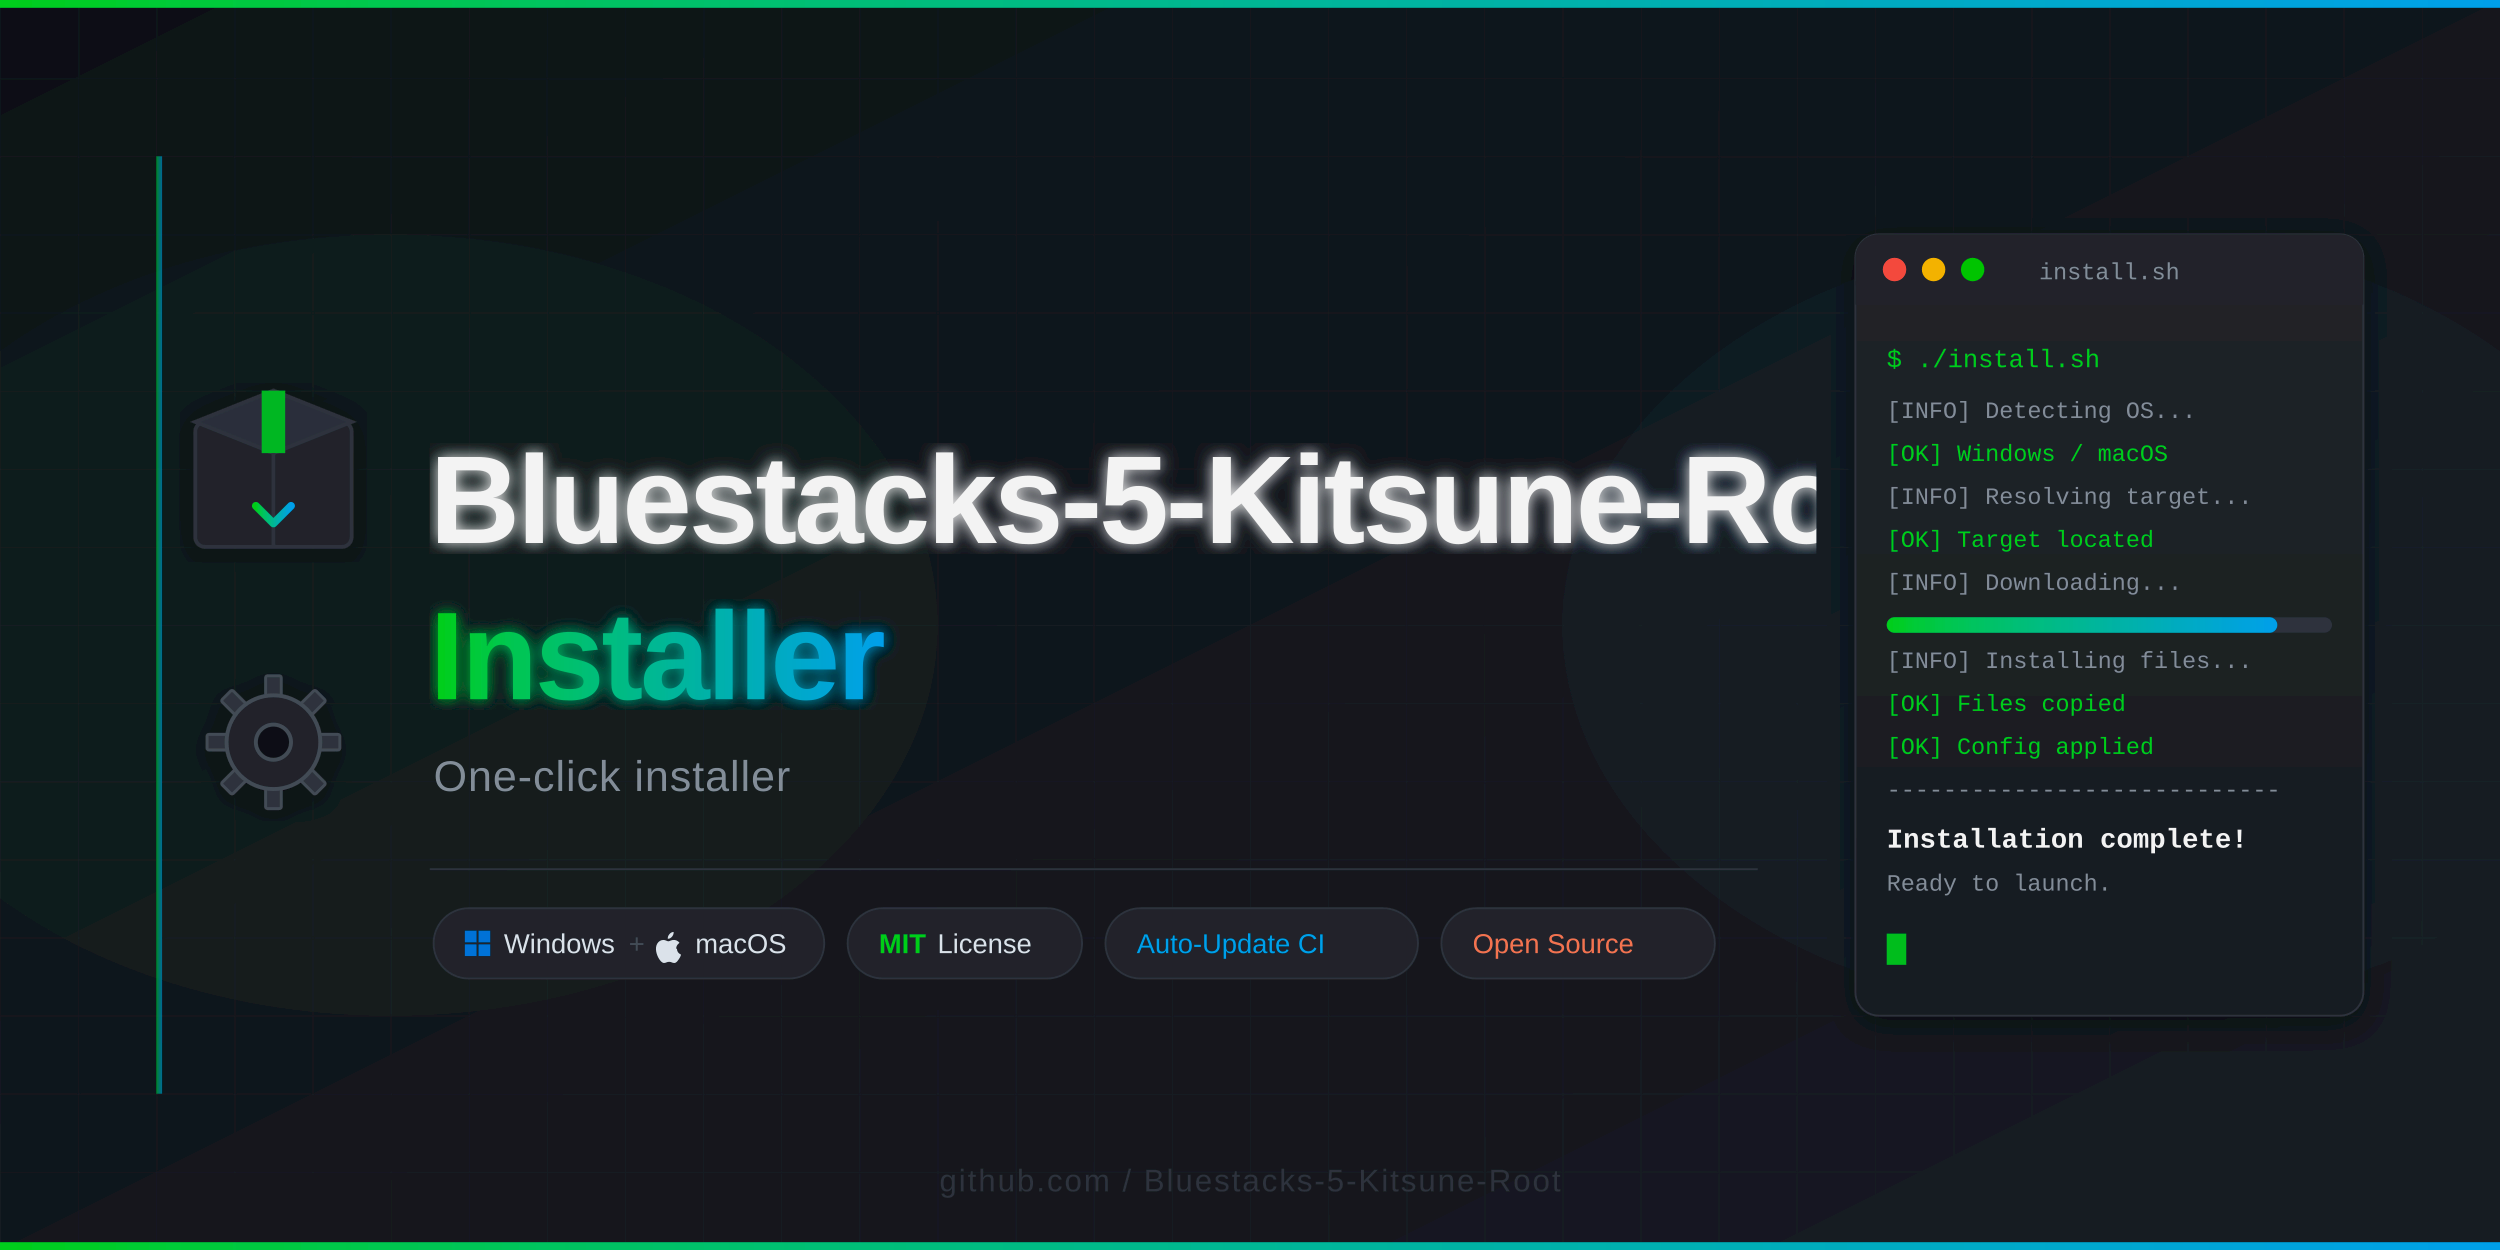
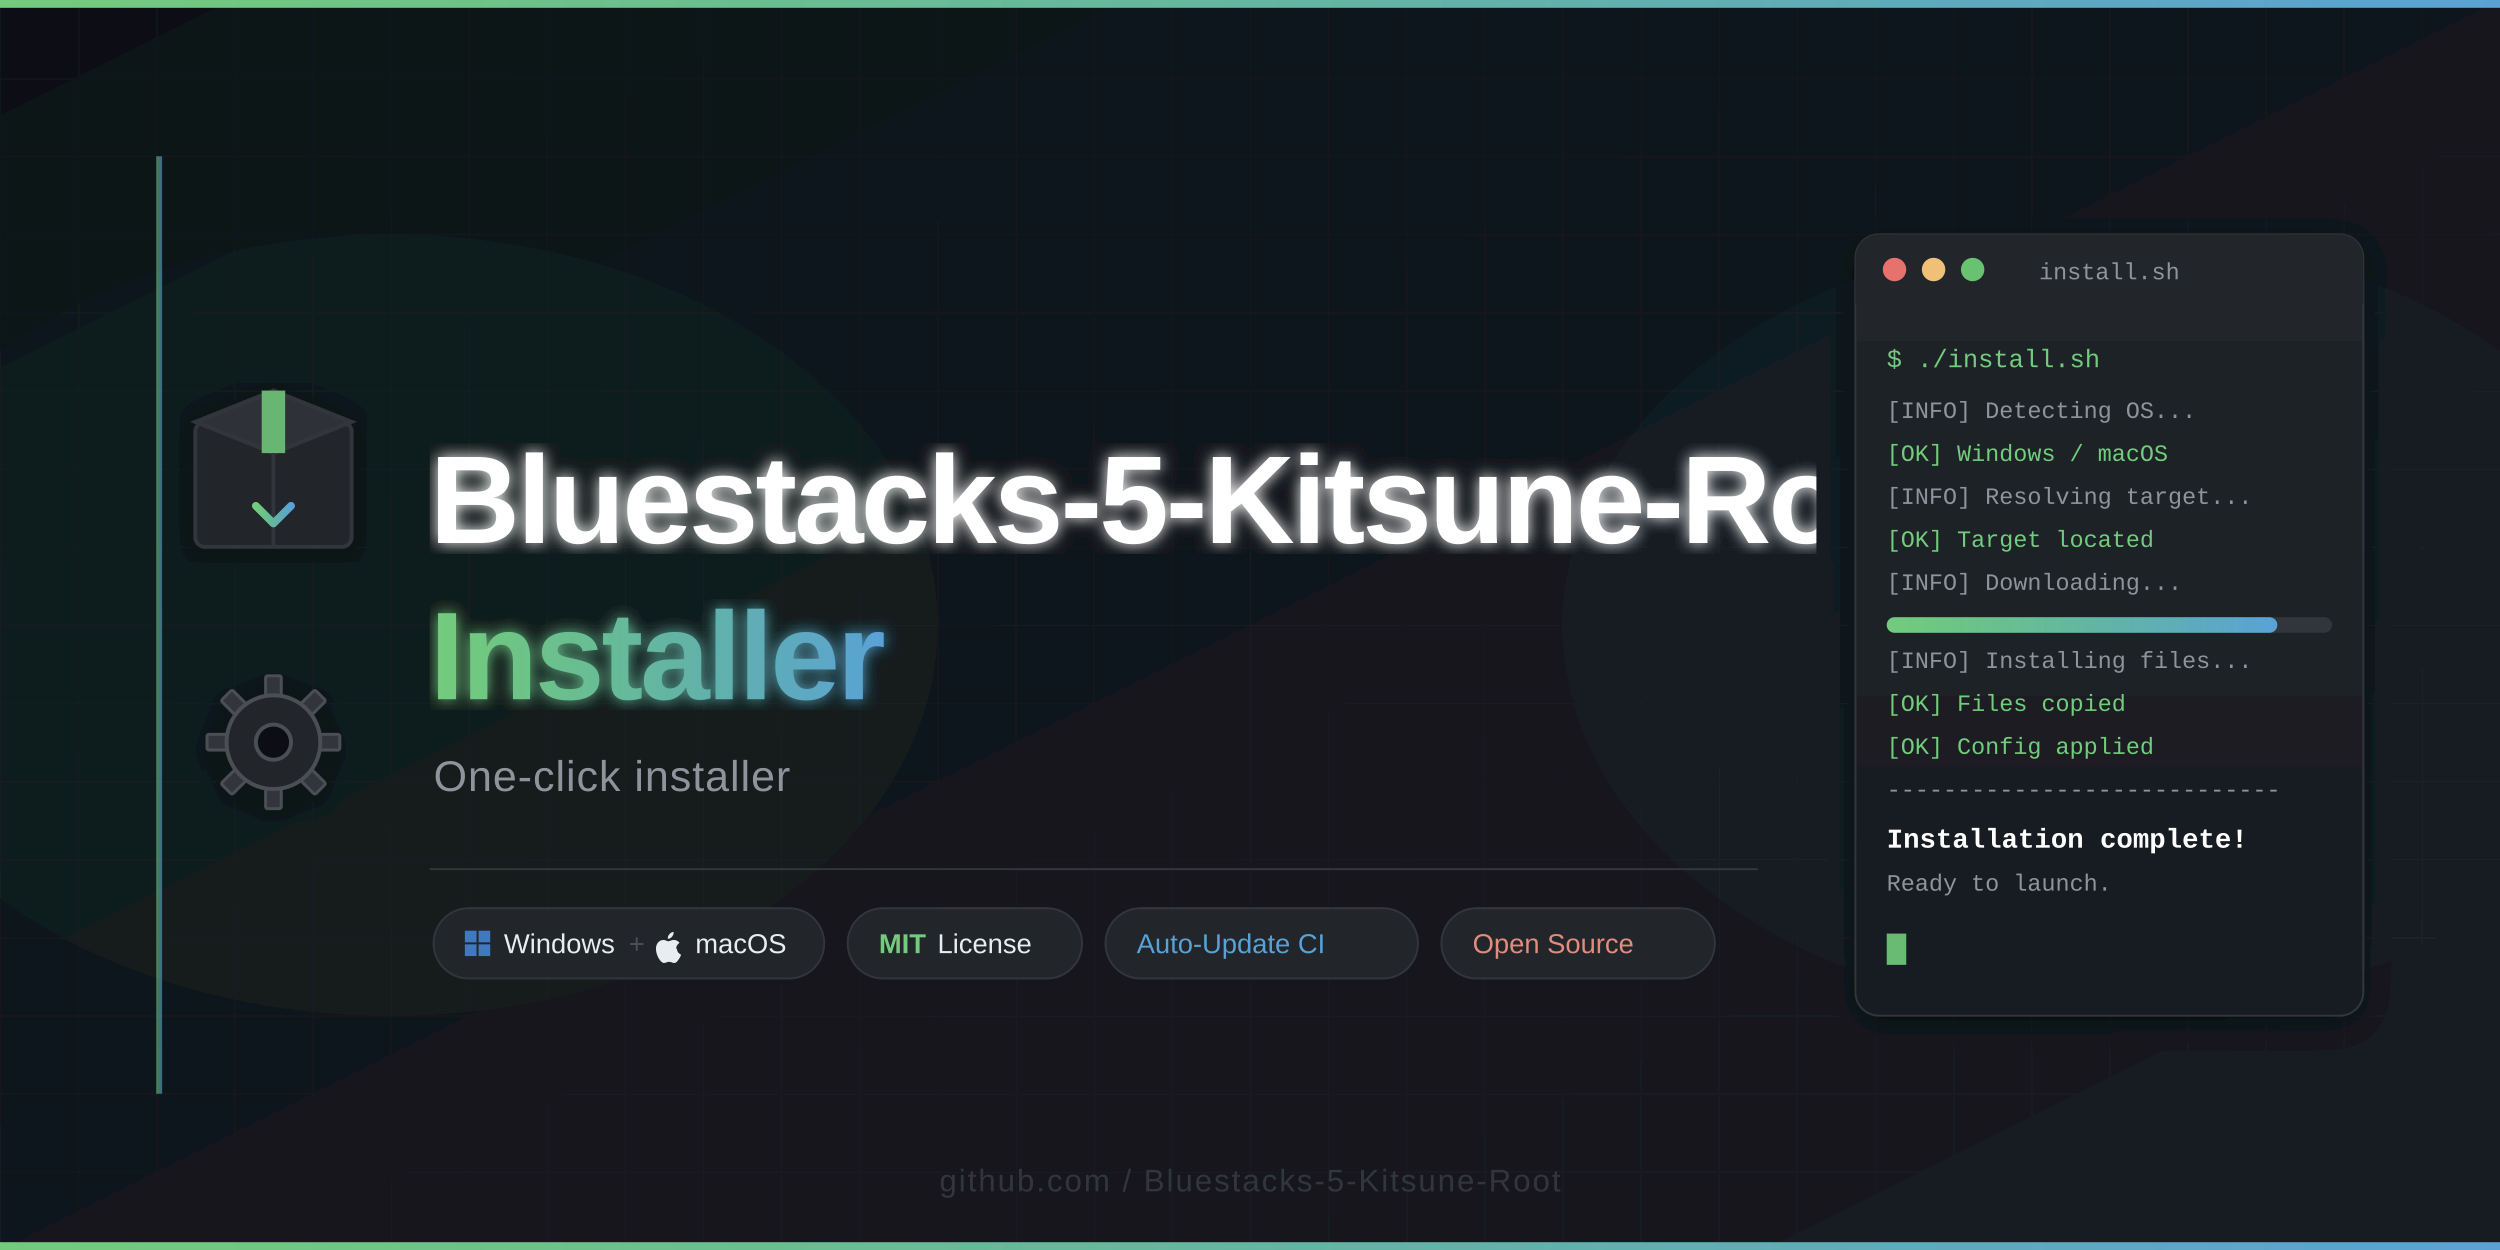
<svg xmlns="http://www.w3.org/2000/svg" viewBox="0 0 1280 640" width="1280" height="640">
  <defs>
    <linearGradient id="bgGrad" x1="0%" y1="0%" x2="100%" y2="100%">
      <stop offset="0%" style="stop-color:#0d1117;stop-opacity:1" />
      <stop offset="100%" style="stop-color:#161b22;stop-opacity:1" />
    </linearGradient>
    <linearGradient id="accentGrad" x1="0%" y1="0%" x2="100%" y2="0%">
      <stop offset="0%" style="stop-color:#39d353;stop-opacity:1" />
      <stop offset="100%" style="stop-color:#0ea5e9;stop-opacity:1" />
    </linearGradient>
    <linearGradient id="cardGrad" x1="0%" y1="0%" x2="0%" y2="100%">
      <stop offset="0%" style="stop-color:#21262d;stop-opacity:1" />
      <stop offset="100%" style="stop-color:#161b22;stop-opacity:1" />
    </linearGradient>
    <filter id="glow">
      <feGaussianBlur stdDeviation="4" result="coloredBlur" />
      <feMerge>
        <feMergeNode in="coloredBlur" />
        <feMergeNode in="SourceGraphic" />
      </feMerge>
    </filter>
    <filter id="shadow">
      <feDropShadow dx="0" dy="4" stdDeviation="8" flood-color="#000000" flood-opacity="0.5" />
    </filter>
    <filter id="tone" x="0%" y="0%" width="100%" height="100%">
-       <feColorMatrix type="saturate" values="1.20" />
-       <feColorMatrix type="matrix" values="   0.90 0 0 0 0   0 0.90 0 0 0   0 0 0.90 0 0   0 0 0 1 0" />
+       <feColorMatrix type="saturate" values="0.70" />
+       <feColorMatrix type="matrix" values="   1.00 0 0 0 0   0 1.00 0 0 0   0 0 1.00 0 0   0 0 0 1 0" />
    </filter>
    <clipPath id="titleClip">
      <rect x="220" y="200" width="710" height="100" />
    </clipPath>
    <clipPath id="installerClip">
      <rect x="220" y="295" width="710" height="100" />
    </clipPath>
    <clipPath id="subtitleClip">
      <rect x="220" y="380" width="710" height="55" />
    </clipPath>
  </defs>
  <g filter="url(#tone)">
    <rect width="1280" height="640" fill="url(#bgGrad)" />
    <pattern id="grid" width="40" height="40" patternUnits="userSpaceOnUse">
      <path d="M 40 0 L 0 0 0 40" fill="none" stroke="#21262d" stroke-width="0.5" />
    </pattern>
    <rect width="1280" height="640" fill="url(#grid)" opacity="0.4" />
    <ellipse cx="200" cy="320" rx="280" ry="200" fill="#39d353" opacity="0.04" />
    <ellipse cx="1080" cy="320" rx="280" ry="200" fill="#0ea5e9" opacity="0.04" />
    <rect x="0" y="0" width="1280" height="4" fill="url(#accentGrad)" />
    <rect x="0" y="636" width="1280" height="4" fill="url(#accentGrad)" />
    <rect x="80" y="80" width="3" height="480" fill="url(#accentGrad)" opacity="0.6" />
    <g transform="translate(100, 200)" filter="url(#shadow)">
      <rect x="0" y="16" width="80" height="64" fill="#21262d" stroke="#30363d" stroke-width="2" rx="5" />
      <polygon points="0,16 40,0 80,16 40,32" fill="#2d333b" stroke="#30363d" stroke-width="2" />
      <rect x="34" y="0" width="12" height="32" fill="#39d353" opacity="0.85" />
      <line x1="40" y1="32" x2="40" y2="80" stroke="#30363d" stroke-width="2" />
      <g transform="translate(40, 56)">
        <line x1="0" y1="-12" x2="0" y2="12" stroke="url(#accentGrad)" stroke-width="4" stroke-linecap="round" />
        <polyline points="-9,3 0,12 9,3" fill="none" stroke="url(#accentGrad)" stroke-width="4" stroke-linecap="round" stroke-linejoin="round" />
      </g>
    </g>
    <g transform="translate(140, 380)" filter="url(#shadow)">
      <g fill="#30363d" stroke="#484f58" stroke-width="1.5">
        <rect x="-4" y="-34" width="8" height="14" rx="1" />
        <rect x="-4" y="-34" width="8" height="14" rx="1" transform="rotate(45)" />
        <rect x="-4" y="-34" width="8" height="14" rx="1" transform="rotate(90)" />
        <rect x="-4" y="-34" width="8" height="14" rx="1" transform="rotate(135)" />
        <rect x="-4" y="-34" width="8" height="14" rx="1" transform="rotate(180)" />
        <rect x="-4" y="-34" width="8" height="14" rx="1" transform="rotate(225)" />
        <rect x="-4" y="-34" width="8" height="14" rx="1" transform="rotate(270)" />
        <rect x="-4" y="-34" width="8" height="14" rx="1" transform="rotate(315)" />
      </g>
      <circle cx="0" cy="0" r="24" fill="#21262d" stroke="#484f58" stroke-width="2" />
      <circle cx="0" cy="0" r="9" fill="#0d1117" stroke="#484f58" stroke-width="2" />
    </g>
    <g clip-path="url(#titleClip)">
      <text id="projectName" x="220" y="278" font-family="'Segoe UI', 'Helvetica Neue', Arial, sans-serif" font-size="64" font-weight="700" letter-spacing="-1.5" fill="#ffffff" filter="url(#glow)" textLength="710" lengthAdjust="spacingAndGlyphs">Bluestacks-5-Kitsune-Root</text>
    </g>
    <g clip-path="url(#installerClip)">
      <text x="220" y="358" font-family="'Segoe UI', 'Helvetica Neue', Arial, sans-serif" font-size="64" font-weight="700" letter-spacing="-1.5" fill="url(#accentGrad)" filter="url(#glow)">Installer</text>
    </g>
    <g clip-path="url(#subtitleClip)">
      <text x="222" y="405" font-family="'Segoe UI', 'Helvetica Neue', Arial, sans-serif" font-size="22" font-weight="400" fill="#8b949e" letter-spacing="0.5">One-click installer</text>
    </g>
    <line x1="220" y1="445" x2="900" y2="445" stroke="#30363d" stroke-width="1" />
    <g transform="translate(222, 465)">
      <rect x="0" y="0" width="200" height="36" fill="#21262d" rx="18" stroke="#30363d" stroke-width="1" />
      <g transform="translate(16, 11.5)">
        <rect x="0" y="0" width="6" height="6" fill="#0078d4" />
        <rect x="7" y="0" width="6" height="6" fill="#0078d4" />
        <rect x="0" y="7" width="6" height="6" fill="#0078d4" />
        <rect x="7" y="7" width="6" height="6" fill="#0078d4" />
      </g>
      <text x="36" y="23" font-family="'Segoe UI', Arial, sans-serif" font-size="14" fill="#e6edf3" font-weight="500">Windows</text>
      <text x="104" y="23" text-anchor="middle" font-family="'Segoe UI', Arial, sans-serif" font-size="14" fill="#484f58" font-weight="400">+</text>
      <g transform="translate(112.6, 9.55)" fill="#e6edf3">
        <path d="M11.6 11.2c0-2 1.6-2.9 1.7-3-0.9-1.3-2.3-1.5-2.8-1.5-1.2-0.1-2.3 0.7-2.9 0.7-0.6 0-1.5-0.7-2.5-0.7-1.3 0-2.5 0.7-3.2 1.9-1.4 2.4-0.3 5.9 1 7.9 0.7 1 1.5 2 2.5 2 1 0 1.4-0.6 2.6-0.6 1.2 0 1.5 0.6 2.6 0.6 1.1 0 1.7-1 2.4-2 0.8-1.1 1.1-2.2 1.1-2.3-0.1 0-2.1-0.8-2.1-3z" />
        <path d="M9.5 5c0.5-0.6 0.9-1.5 0.8-2.4-0.8 0-1.7 0.5-2.2 1.2-0.5 0.5-0.9 1.5-0.8 2.3 0.9 0.1 1.7-0.5 2.2-1.1z" />
      </g>
      <text x="134" y="23" font-family="'Segoe UI', Arial, sans-serif" font-size="14" fill="#e6edf3" font-weight="500">macOS</text>
    </g>
    <g transform="translate(434, 465)">
      <rect x="0" y="0" width="120" height="36" fill="#21262d" rx="18" stroke="#30363d" stroke-width="1" />
      <text x="16" y="23" font-family="'Segoe UI', Arial, sans-serif" font-size="14" fill="#39d353" font-weight="600">MIT</text>
      <text x="46" y="23" font-family="'Segoe UI', Arial, sans-serif" font-size="14" fill="#e6edf3" font-weight="400">License</text>
    </g>
    <g transform="translate(566, 465)">
      <rect x="0" y="0" width="160" height="36" fill="#21262d" rx="18" stroke="#30363d" stroke-width="1" />
      <text x="16" y="23" font-family="'Segoe UI', Arial, sans-serif" font-size="14" fill="#0ea5e9" font-weight="500">Auto-Update CI</text>
    </g>
    <g transform="translate(738, 465)">
      <rect x="0" y="0" width="140" height="36" fill="#21262d" rx="18" stroke="#30363d" stroke-width="1" />
      <text x="16" y="23" font-family="'Segoe UI', Arial, sans-serif" font-size="14" fill="#f78166" font-weight="500">Open Source</text>
    </g>
    <g transform="translate(950, 120)" filter="url(#shadow)">
      <rect x="0" y="0" width="260" height="400" fill="url(#cardGrad)" rx="12" stroke="#30363d" stroke-width="1" />
      <rect x="0" y="0" width="260" height="36" fill="#21262d" rx="12" />
      <rect x="0" y="24" width="260" height="12" fill="#21262d" />
      <circle cx="20" cy="18" r="6" fill="#ff5f56" />
      <circle cx="40" cy="18" r="6" fill="#ffbd2e" />
      <circle cx="60" cy="18" r="6" fill="#27c93f" />
      <text x="130" y="23" text-anchor="middle" font-family="'Courier New', monospace" font-size="12" fill="#8b949e">install.sh</text>
      <text x="16" y="68" font-family="'Courier New', monospace" font-size="13" fill="#39d353">$ ./install.sh</text>
      <text x="16" y="94" font-family="'Courier New', monospace" font-size="12" fill="#8b949e">[INFO] Detecting OS...</text>
      <text x="16" y="116" font-family="'Courier New', monospace" font-size="12" fill="#39d353">[OK]   Windows / macOS</text>
      <text x="16" y="138" font-family="'Courier New', monospace" font-size="12" fill="#8b949e">[INFO] Resolving target...</text>
      <text x="16" y="160" font-family="'Courier New', monospace" font-size="12" fill="#39d353">[OK]   Target located</text>
      <text x="16" y="182" font-family="'Courier New', monospace" font-size="12" fill="#8b949e">[INFO] Downloading...</text>
      <rect x="16" y="196" width="228" height="8" fill="#30363d" rx="4" />
      <rect x="16" y="196" width="200" height="8" fill="url(#accentGrad)" rx="4" />
      <text x="16" y="222" font-family="'Courier New', monospace" font-size="12" fill="#8b949e">[INFO] Installing files...</text>
      <text x="16" y="244" font-family="'Courier New', monospace" font-size="12" fill="#39d353">[OK]   Files copied</text>
      <text x="16" y="266" font-family="'Courier New', monospace" font-size="12" fill="#39d353">[OK]   Config applied</text>
      <text x="16" y="288" font-family="'Courier New', monospace" font-size="12" fill="#8b949e">----------------------------</text>
      <text x="16" y="314" font-family="'Courier New', monospace" font-size="14" fill="#ffffff" font-weight="bold">Installation complete!</text>
      <text x="16" y="336" font-family="'Courier New', monospace" font-size="12" fill="#8b949e">Ready to launch.</text>
      <rect x="16" y="358" width="10" height="16" fill="#39d353" opacity="0.9">
        <animate attributeName="opacity" values="0.9;0;0.9" dur="1.2s" repeatCount="indefinite" />
      </rect>
    </g>
    <text x="640" y="610" text-anchor="middle" font-family="'Segoe UI', Arial, sans-serif" font-size="16" fill="#30363d" letter-spacing="1">github.com / Bluestacks-5-Kitsune-Root</text>
  </g>
</svg>
